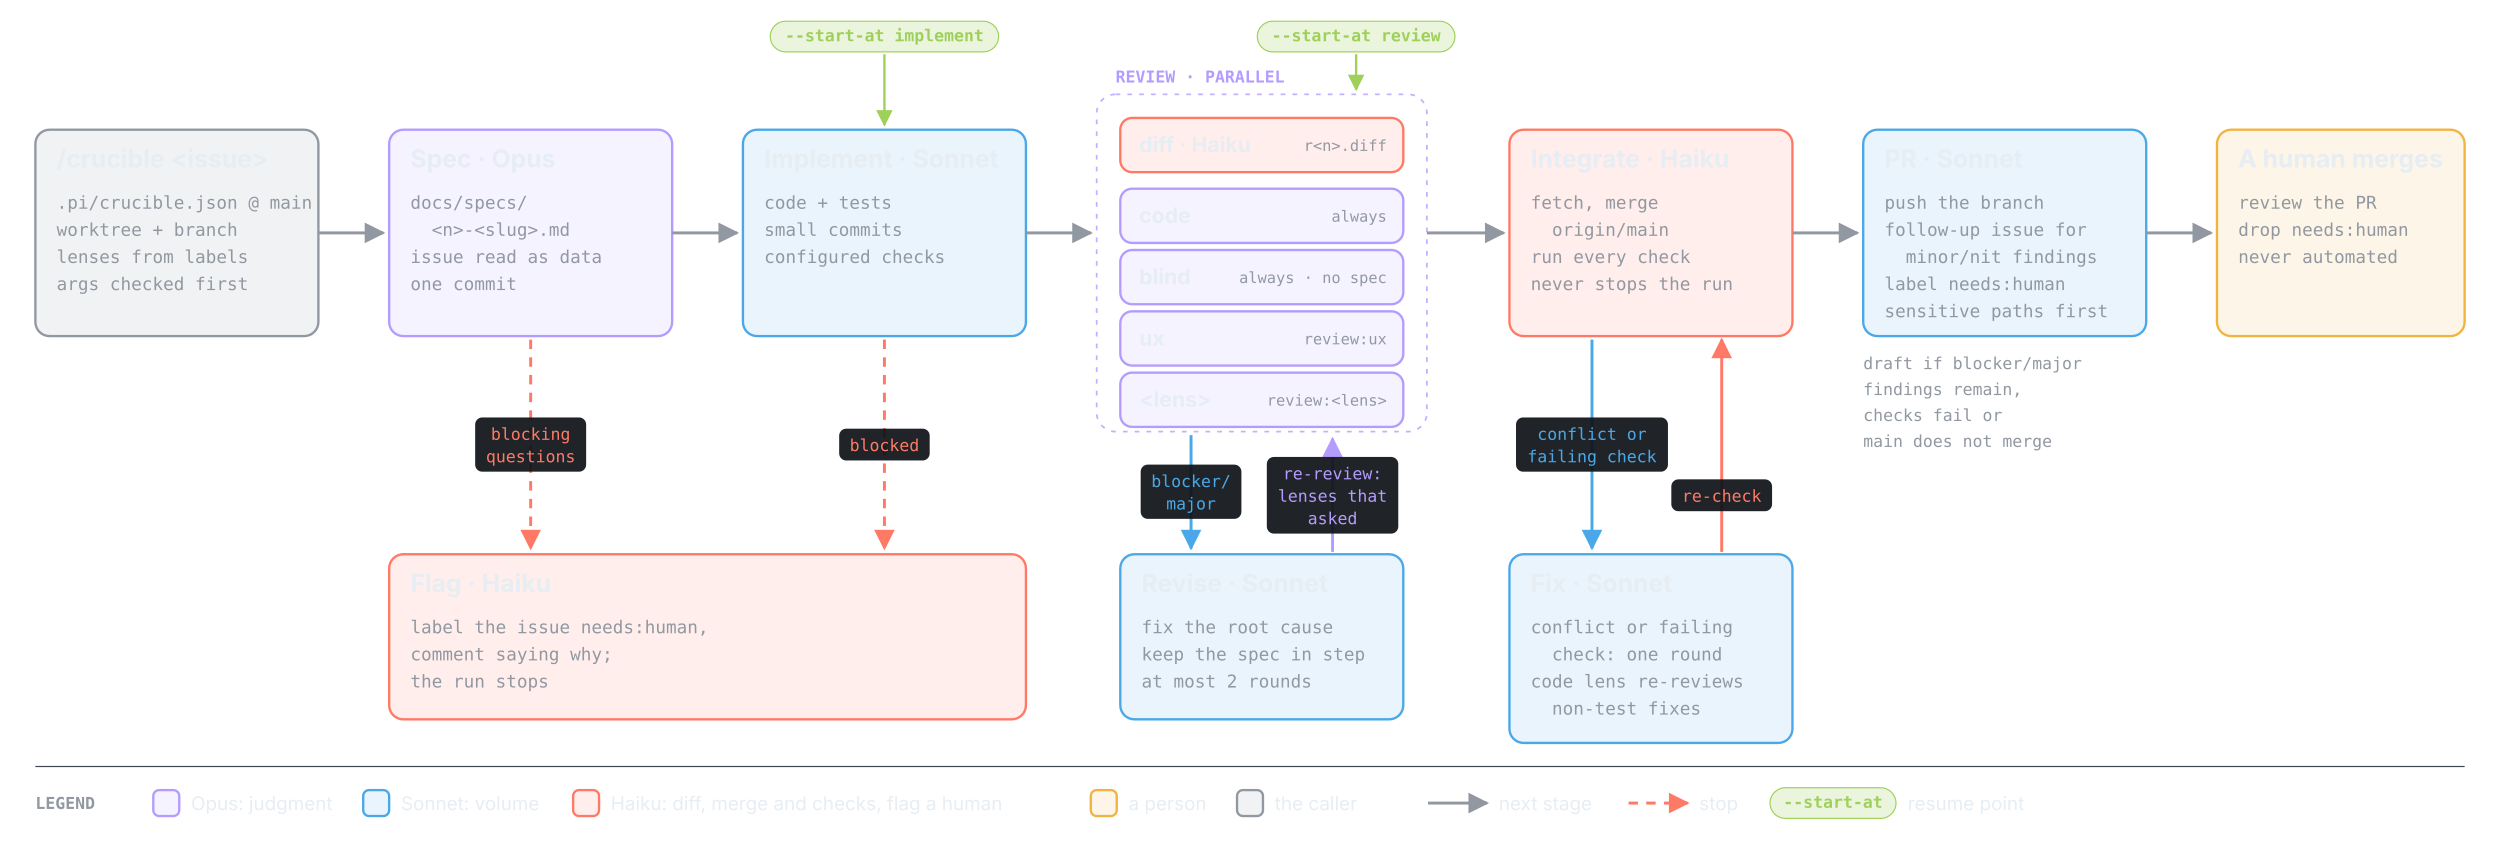
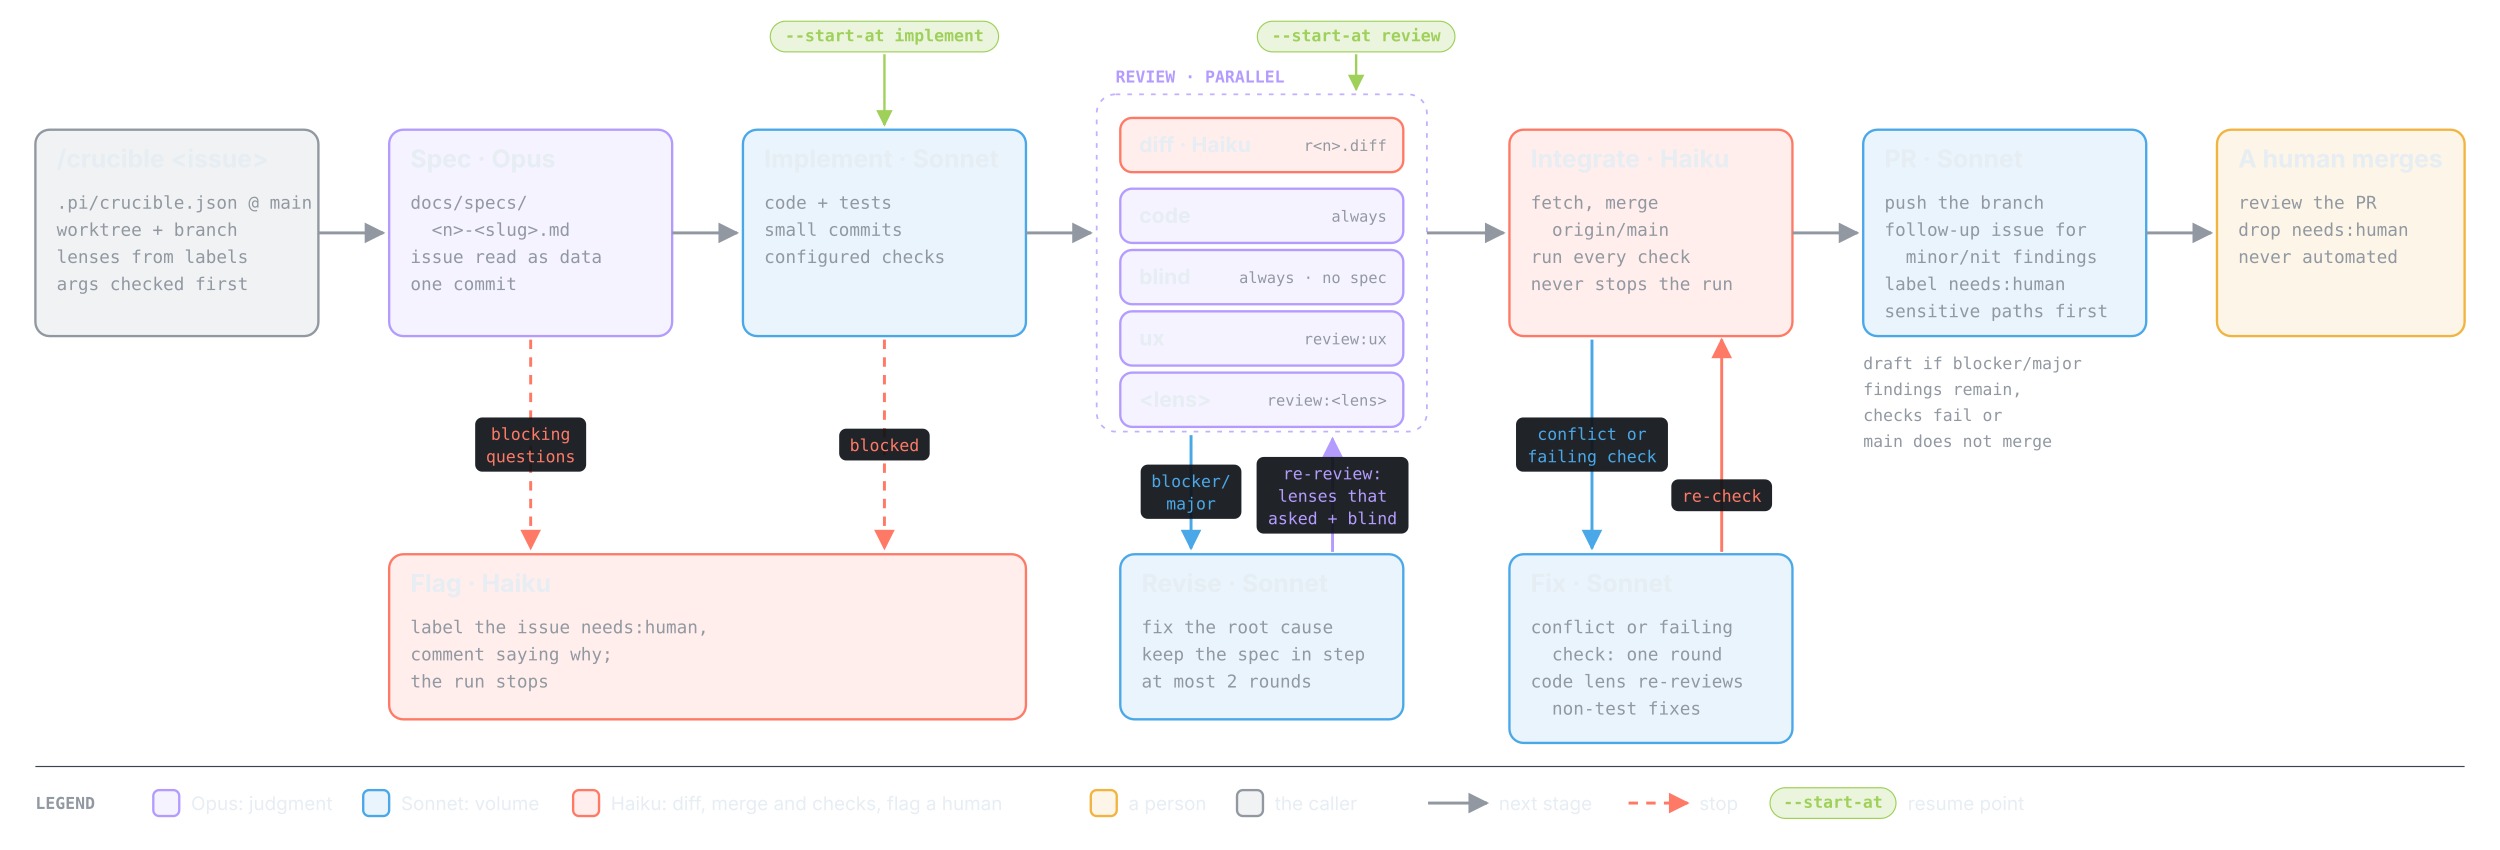
<svg xmlns="http://www.w3.org/2000/svg" viewBox="0 0 2120 720" width="2120" height="720" role="img" aria-label="The pi-crucible workflow: launch, spec (Opus), implement (Sonnet), a diff (Haiku) before each round of parallel review lenses (Opus), one of them blind to the issue and spec, up to two revise rounds (Sonnet), integration with main (Haiku, one Sonnet fix round), then a PR (Sonnet) that a human merges. Spec or implement can stop and flag a human.">
  <defs>
    <marker id="ah-MUTED" viewBox="0 0 10 10" refX="9" refY="5" markerWidth="7" markerHeight="7" orient="auto-start-reverse">
      <path d="M0,0 L10,5 L0,10 z" fill="#9198a1" />
    </marker>
    <marker id="ah-VIOLET" viewBox="0 0 10 10" refX="9" refY="5" markerWidth="7" markerHeight="7" orient="auto-start-reverse">
      <path d="M0,0 L10,5 L0,10 z" fill="#b49cff" />
    </marker>
    <marker id="ah-BLUE" viewBox="0 0 10 10" refX="9" refY="5" markerWidth="7" markerHeight="7" orient="auto-start-reverse">
      <path d="M0,0 L10,5 L0,10 z" fill="#4aa8e8" />
    </marker>
    <marker id="ah-GREEN" viewBox="0 0 10 10" refX="9" refY="5" markerWidth="7" markerHeight="7" orient="auto-start-reverse">
      <path d="M0,0 L10,5 L0,10 z" fill="#9fd05a" />
    </marker>
    <marker id="ah-AMBER" viewBox="0 0 10 10" refX="9" refY="5" markerWidth="7" markerHeight="7" orient="auto-start-reverse">
      <path d="M0,0 L10,5 L0,10 z" fill="#f2b441" />
    </marker>
    <marker id="ah-CORAL" viewBox="0 0 10 10" refX="9" refY="5" markerWidth="7" markerHeight="7" orient="auto-start-reverse">
      <path d="M0,0 L10,5 L0,10 z" fill="#ff7a66" />
    </marker>
  </defs>
  <rect x="30" y="110" width="240" height="175" rx="12" fill="#9198a11f" stroke="#9198a1" stroke-width="2" />
  <text x="48" y="142" font-family="Inter, 'Helvetica Neue', Helvetica, Arial, sans-serif" font-size="21" fill="#e6edf3" font-weight="650" text-anchor="start" xml:space="preserve">/crucible &lt;issue&gt;</text>
  <text x="48" y="177" font-family="'JetBrains Mono', Menlo, Consolas, 'DejaVu Sans Mono', monospace" font-size="15" fill="#9198a1" font-weight="400" text-anchor="start" xml:space="preserve">.pi/crucible.json @ main</text>
  <text x="48" y="200" font-family="'JetBrains Mono', Menlo, Consolas, 'DejaVu Sans Mono', monospace" font-size="15" fill="#9198a1" font-weight="400" text-anchor="start" xml:space="preserve">worktree + branch</text>
  <text x="48" y="223" font-family="'JetBrains Mono', Menlo, Consolas, 'DejaVu Sans Mono', monospace" font-size="15" fill="#9198a1" font-weight="400" text-anchor="start" xml:space="preserve">lenses from labels</text>
  <text x="48" y="246" font-family="'JetBrains Mono', Menlo, Consolas, 'DejaVu Sans Mono', monospace" font-size="15" fill="#9198a1" font-weight="400" text-anchor="start" xml:space="preserve">args checked first</text>
  <rect x="330" y="110" width="240" height="175" rx="12" fill="#b49cff1f" stroke="#b49cff" stroke-width="2" />
  <text x="348" y="142" font-family="Inter, 'Helvetica Neue', Helvetica, Arial, sans-serif" font-size="21" fill="#e6edf3" font-weight="650" text-anchor="start" xml:space="preserve">Spec · Opus</text>
  <text x="348" y="177" font-family="'JetBrains Mono', Menlo, Consolas, 'DejaVu Sans Mono', monospace" font-size="15" fill="#9198a1" font-weight="400" text-anchor="start" xml:space="preserve">docs/specs/</text>
  <text x="348" y="200" font-family="'JetBrains Mono', Menlo, Consolas, 'DejaVu Sans Mono', monospace" font-size="15" fill="#9198a1" font-weight="400" text-anchor="start" xml:space="preserve">  &lt;n&gt;-&lt;slug&gt;.md</text>
  <text x="348" y="223" font-family="'JetBrains Mono', Menlo, Consolas, 'DejaVu Sans Mono', monospace" font-size="15" fill="#9198a1" font-weight="400" text-anchor="start" xml:space="preserve">issue read as data</text>
  <text x="348" y="246" font-family="'JetBrains Mono', Menlo, Consolas, 'DejaVu Sans Mono', monospace" font-size="15" fill="#9198a1" font-weight="400" text-anchor="start" xml:space="preserve">one commit</text>
  <rect x="630" y="110" width="240" height="175" rx="12" fill="#4aa8e81f" stroke="#4aa8e8" stroke-width="2" />
  <text x="648" y="142" font-family="Inter, 'Helvetica Neue', Helvetica, Arial, sans-serif" font-size="21" fill="#e6edf3" font-weight="650" text-anchor="start" xml:space="preserve">Implement · Sonnet</text>
  <text x="648" y="177" font-family="'JetBrains Mono', Menlo, Consolas, 'DejaVu Sans Mono', monospace" font-size="15" fill="#9198a1" font-weight="400" text-anchor="start" xml:space="preserve">code + tests</text>
  <text x="648" y="200" font-family="'JetBrains Mono', Menlo, Consolas, 'DejaVu Sans Mono', monospace" font-size="15" fill="#9198a1" font-weight="400" text-anchor="start" xml:space="preserve">small commits</text>
  <text x="648" y="223" font-family="'JetBrains Mono', Menlo, Consolas, 'DejaVu Sans Mono', monospace" font-size="15" fill="#9198a1" font-weight="400" text-anchor="start" xml:space="preserve">configured checks</text>
  <rect x="930" y="80" width="280" height="286" rx="16" fill="none" stroke="#b49cff" stroke-width="1.5" stroke-dasharray="4 6" opacity="0.8" />
  <text x="946" y="70" font-family="'JetBrains Mono', Menlo, Consolas, 'DejaVu Sans Mono', monospace" font-size="14" fill="#b49cff" font-weight="700" text-anchor="start" xml:space="preserve">REVIEW · PARALLEL</text>
  <rect x="950" y="100" width="240" height="46" rx="10" fill="#ff7a661f" stroke="#ff7a66" stroke-width="2" />
  <text x="966" y="129.0" font-family="Inter, 'Helvetica Neue', Helvetica, Arial, sans-serif" font-size="18" fill="#e6edf3" font-weight="650" text-anchor="start" xml:space="preserve">diff · Haiku</text>
  <text x="1176" y="128.0" font-family="'JetBrains Mono', Menlo, Consolas, 'DejaVu Sans Mono', monospace" font-size="13" fill="#9198a1" font-weight="400" text-anchor="end" xml:space="preserve">r&lt;n&gt;.diff</text>
  <rect x="950" y="160" width="240" height="46" rx="10" fill="#b49cff1f" stroke="#b49cff" stroke-width="2" />
  <text x="966" y="189.0" font-family="Inter, 'Helvetica Neue', Helvetica, Arial, sans-serif" font-size="18" fill="#e6edf3" font-weight="650" text-anchor="start" xml:space="preserve">code</text>
  <text x="1176" y="188.0" font-family="'JetBrains Mono', Menlo, Consolas, 'DejaVu Sans Mono', monospace" font-size="13" fill="#9198a1" font-weight="400" text-anchor="end" xml:space="preserve">always</text>
  <rect x="950" y="212" width="240" height="46" rx="10" fill="#b49cff1f" stroke="#b49cff" stroke-width="2" />
  <text x="966" y="241.0" font-family="Inter, 'Helvetica Neue', Helvetica, Arial, sans-serif" font-size="18" fill="#e6edf3" font-weight="650" text-anchor="start" xml:space="preserve">blind</text>
  <text x="1176" y="240.0" font-family="'JetBrains Mono', Menlo, Consolas, 'DejaVu Sans Mono', monospace" font-size="13" fill="#9198a1" font-weight="400" text-anchor="end" xml:space="preserve">always · no spec</text>
  <rect x="950" y="264" width="240" height="46" rx="10" fill="#b49cff1f" stroke="#b49cff" stroke-width="2" />
  <text x="966" y="293.0" font-family="Inter, 'Helvetica Neue', Helvetica, Arial, sans-serif" font-size="18" fill="#e6edf3" font-weight="650" text-anchor="start" xml:space="preserve">ux</text>
  <text x="1176" y="292.0" font-family="'JetBrains Mono', Menlo, Consolas, 'DejaVu Sans Mono', monospace" font-size="13" fill="#9198a1" font-weight="400" text-anchor="end" xml:space="preserve">review:ux</text>
  <rect x="950" y="316" width="240" height="46" rx="10" fill="#b49cff1f" stroke="#b49cff" stroke-width="2" />
  <text x="966" y="345.0" font-family="Inter, 'Helvetica Neue', Helvetica, Arial, sans-serif" font-size="18" fill="#e6edf3" font-weight="650" text-anchor="start" xml:space="preserve">&lt;lens&gt;</text>
  <text x="1176" y="344.0" font-family="'JetBrains Mono', Menlo, Consolas, 'DejaVu Sans Mono', monospace" font-size="13" fill="#9198a1" font-weight="400" text-anchor="end" xml:space="preserve">review:&lt;lens&gt;</text>
  <rect x="1280" y="110" width="240" height="175" rx="12" fill="#ff7a661f" stroke="#ff7a66" stroke-width="2" />
  <text x="1298" y="142" font-family="Inter, 'Helvetica Neue', Helvetica, Arial, sans-serif" font-size="21" fill="#e6edf3" font-weight="650" text-anchor="start" xml:space="preserve">Integrate · Haiku</text>
  <text x="1298" y="177" font-family="'JetBrains Mono', Menlo, Consolas, 'DejaVu Sans Mono', monospace" font-size="15" fill="#9198a1" font-weight="400" text-anchor="start" xml:space="preserve">fetch, merge</text>
  <text x="1298" y="200" font-family="'JetBrains Mono', Menlo, Consolas, 'DejaVu Sans Mono', monospace" font-size="15" fill="#9198a1" font-weight="400" text-anchor="start" xml:space="preserve">  origin/main</text>
  <text x="1298" y="223" font-family="'JetBrains Mono', Menlo, Consolas, 'DejaVu Sans Mono', monospace" font-size="15" fill="#9198a1" font-weight="400" text-anchor="start" xml:space="preserve">run every check</text>
  <text x="1298" y="246" font-family="'JetBrains Mono', Menlo, Consolas, 'DejaVu Sans Mono', monospace" font-size="15" fill="#9198a1" font-weight="400" text-anchor="start" xml:space="preserve">never stops the run</text>
  <rect x="1580" y="110" width="240" height="175" rx="12" fill="#4aa8e81f" stroke="#4aa8e8" stroke-width="2" />
  <text x="1598" y="142" font-family="Inter, 'Helvetica Neue', Helvetica, Arial, sans-serif" font-size="21" fill="#e6edf3" font-weight="650" text-anchor="start" xml:space="preserve">PR · Sonnet</text>
  <text x="1598" y="177" font-family="'JetBrains Mono', Menlo, Consolas, 'DejaVu Sans Mono', monospace" font-size="15" fill="#9198a1" font-weight="400" text-anchor="start" xml:space="preserve">push the branch</text>
  <text x="1598" y="200" font-family="'JetBrains Mono', Menlo, Consolas, 'DejaVu Sans Mono', monospace" font-size="15" fill="#9198a1" font-weight="400" text-anchor="start" xml:space="preserve">follow-up issue for</text>
  <text x="1598" y="223" font-family="'JetBrains Mono', Menlo, Consolas, 'DejaVu Sans Mono', monospace" font-size="15" fill="#9198a1" font-weight="400" text-anchor="start" xml:space="preserve">  minor/nit findings</text>
  <text x="1598" y="246" font-family="'JetBrains Mono', Menlo, Consolas, 'DejaVu Sans Mono', monospace" font-size="15" fill="#9198a1" font-weight="400" text-anchor="start" xml:space="preserve">label needs:human</text>
  <text x="1598" y="269" font-family="'JetBrains Mono', Menlo, Consolas, 'DejaVu Sans Mono', monospace" font-size="15" fill="#9198a1" font-weight="400" text-anchor="start" xml:space="preserve">sensitive paths first</text>
  <text x="1580" y="313" font-family="'JetBrains Mono', Menlo, Consolas, 'DejaVu Sans Mono', monospace" font-size="14" fill="#9198a1" font-weight="400" text-anchor="start" xml:space="preserve">draft if blocker/major</text>
  <text x="1580" y="335" font-family="'JetBrains Mono', Menlo, Consolas, 'DejaVu Sans Mono', monospace" font-size="14" fill="#9198a1" font-weight="400" text-anchor="start" xml:space="preserve">findings remain,</text>
  <text x="1580" y="357" font-family="'JetBrains Mono', Menlo, Consolas, 'DejaVu Sans Mono', monospace" font-size="14" fill="#9198a1" font-weight="400" text-anchor="start" xml:space="preserve">checks fail or</text>
  <text x="1580" y="379" font-family="'JetBrains Mono', Menlo, Consolas, 'DejaVu Sans Mono', monospace" font-size="14" fill="#9198a1" font-weight="400" text-anchor="start" xml:space="preserve">main does not merge</text>
  <rect x="1880" y="110" width="210" height="175" rx="12" fill="#f2b4411f" stroke="#f2b441" stroke-width="2" />
  <text x="1898" y="142" font-family="Inter, 'Helvetica Neue', Helvetica, Arial, sans-serif" font-size="21" fill="#e6edf3" font-weight="650" text-anchor="start" xml:space="preserve">A human merges</text>
  <text x="1898" y="177" font-family="'JetBrains Mono', Menlo, Consolas, 'DejaVu Sans Mono', monospace" font-size="15" fill="#9198a1" font-weight="400" text-anchor="start" xml:space="preserve">review the PR</text>
  <text x="1898" y="200" font-family="'JetBrains Mono', Menlo, Consolas, 'DejaVu Sans Mono', monospace" font-size="15" fill="#9198a1" font-weight="400" text-anchor="start" xml:space="preserve">drop needs:human</text>
  <text x="1898" y="223" font-family="'JetBrains Mono', Menlo, Consolas, 'DejaVu Sans Mono', monospace" font-size="15" fill="#9198a1" font-weight="400" text-anchor="start" xml:space="preserve">never automated</text>
  <path d="M270,197.5 L325,197.5" fill="none" stroke="#9198a1" stroke-width="2.5" marker-end="url(#ah-MUTED)" />
  <path d="M570,197.5 L625,197.5" fill="none" stroke="#9198a1" stroke-width="2.5" marker-end="url(#ah-MUTED)" />
  <path d="M870,197.5 L925,197.5" fill="none" stroke="#9198a1" stroke-width="2.5" marker-end="url(#ah-MUTED)" />
  <path d="M1210,197.5 L1275,197.5" fill="none" stroke="#9198a1" stroke-width="2.5" marker-end="url(#ah-MUTED)" />
  <path d="M1520,197.5 L1575,197.5" fill="none" stroke="#9198a1" stroke-width="2.5" marker-end="url(#ah-MUTED)" />
  <path d="M1820,197.5 L1875,197.5" fill="none" stroke="#9198a1" stroke-width="2.5" marker-end="url(#ah-MUTED)" />
  <rect x="950" y="470" width="240" height="140" rx="12" fill="#4aa8e81f" stroke="#4aa8e8" stroke-width="2" />
  <text x="968" y="502" font-family="Inter, 'Helvetica Neue', Helvetica, Arial, sans-serif" font-size="21" fill="#e6edf3" font-weight="650" text-anchor="start" xml:space="preserve">Revise · Sonnet</text>
  <text x="968" y="537" font-family="'JetBrains Mono', Menlo, Consolas, 'DejaVu Sans Mono', monospace" font-size="15" fill="#9198a1" font-weight="400" text-anchor="start" xml:space="preserve">fix the root cause</text>
  <text x="968" y="560" font-family="'JetBrains Mono', Menlo, Consolas, 'DejaVu Sans Mono', monospace" font-size="15" fill="#9198a1" font-weight="400" text-anchor="start" xml:space="preserve">keep the spec in step</text>
  <text x="968" y="583" font-family="'JetBrains Mono', Menlo, Consolas, 'DejaVu Sans Mono', monospace" font-size="15" fill="#9198a1" font-weight="400" text-anchor="start" xml:space="preserve">at most 2 rounds</text>
  <path d="M1010,369 L1010,465" fill="none" stroke="#4aa8e8" stroke-width="2.5" marker-end="url(#ah-BLUE)" />
  <rect x="967.28" y="394.0" width="85.44" height="46" rx="6" fill="#0d1117" opacity="0.92" />
  <text x="1010" y="413.0" font-family="'JetBrains Mono', Menlo, Consolas, 'DejaVu Sans Mono', monospace" font-size="14" fill="#4aa8e8" font-weight="500" text-anchor="middle" xml:space="preserve">blocker/</text>
  <text x="1010" y="432.0" font-family="'JetBrains Mono', Menlo, Consolas, 'DejaVu Sans Mono', monospace" font-size="14" fill="#4aa8e8" font-weight="500" text-anchor="middle" xml:space="preserve">major</text>
  <path d="M1130,468 L1130,372" fill="none" stroke="#b49cff" stroke-width="2.5" marker-end="url(#ah-VIOLET)" />
-   <rect x="1074.26" y="387.5" width="111.48" height="65" rx="6" fill="#0d1117" opacity="0.92" />
+   <rect x="1065.58" y="387.5" width="128.84" height="65" rx="6" fill="#0d1117" opacity="0.92" />
  <text x="1130" y="406.5" font-family="'JetBrains Mono', Menlo, Consolas, 'DejaVu Sans Mono', monospace" font-size="14" fill="#b49cff" font-weight="500" text-anchor="middle" xml:space="preserve">re-review:</text>
  <text x="1130" y="425.5" font-family="'JetBrains Mono', Menlo, Consolas, 'DejaVu Sans Mono', monospace" font-size="14" fill="#b49cff" font-weight="500" text-anchor="middle" xml:space="preserve">lenses that</text>
-   <text x="1130" y="444.5" font-family="'JetBrains Mono', Menlo, Consolas, 'DejaVu Sans Mono', monospace" font-size="14" fill="#b49cff" font-weight="500" text-anchor="middle" xml:space="preserve">asked</text>
+   <text x="1130" y="444.5" font-family="'JetBrains Mono', Menlo, Consolas, 'DejaVu Sans Mono', monospace" font-size="14" fill="#b49cff" font-weight="500" text-anchor="middle" xml:space="preserve">asked + blind</text>
  <rect x="1280" y="470" width="240" height="160" rx="12" fill="#4aa8e81f" stroke="#4aa8e8" stroke-width="2" />
  <text x="1298" y="502" font-family="Inter, 'Helvetica Neue', Helvetica, Arial, sans-serif" font-size="21" fill="#e6edf3" font-weight="650" text-anchor="start" xml:space="preserve">Fix · Sonnet</text>
  <text x="1298" y="537" font-family="'JetBrains Mono', Menlo, Consolas, 'DejaVu Sans Mono', monospace" font-size="15" fill="#9198a1" font-weight="400" text-anchor="start" xml:space="preserve">conflict or failing</text>
  <text x="1298" y="560" font-family="'JetBrains Mono', Menlo, Consolas, 'DejaVu Sans Mono', monospace" font-size="15" fill="#9198a1" font-weight="400" text-anchor="start" xml:space="preserve">  check: one round</text>
  <text x="1298" y="583" font-family="'JetBrains Mono', Menlo, Consolas, 'DejaVu Sans Mono', monospace" font-size="15" fill="#9198a1" font-weight="400" text-anchor="start" xml:space="preserve">code lens re-reviews</text>
  <text x="1298" y="606" font-family="'JetBrains Mono', Menlo, Consolas, 'DejaVu Sans Mono', monospace" font-size="15" fill="#9198a1" font-weight="400" text-anchor="start" xml:space="preserve">  non-test fixes</text>
  <path d="M1350,288 L1350,465" fill="none" stroke="#4aa8e8" stroke-width="2.5" marker-end="url(#ah-BLUE)" />
  <rect x="1285.58" y="354.0" width="128.84" height="46" rx="6" fill="#0d1117" opacity="0.92" />
  <text x="1350" y="373.0" font-family="'JetBrains Mono', Menlo, Consolas, 'DejaVu Sans Mono', monospace" font-size="14" fill="#4aa8e8" font-weight="500" text-anchor="middle" xml:space="preserve">conflict or</text>
  <text x="1350" y="392.0" font-family="'JetBrains Mono', Menlo, Consolas, 'DejaVu Sans Mono', monospace" font-size="14" fill="#4aa8e8" font-weight="500" text-anchor="middle" xml:space="preserve">failing check</text>
  <path d="M1460,468 L1460,288" fill="none" stroke="#ff7a66" stroke-width="2.5" marker-end="url(#ah-CORAL)" />
  <rect x="1417.28" y="406.5" width="85.44" height="27" rx="6" fill="#0d1117" opacity="0.92" />
  <text x="1460" y="425.5" font-family="'JetBrains Mono', Menlo, Consolas, 'DejaVu Sans Mono', monospace" font-size="14" fill="#ff7a66" font-weight="500" text-anchor="middle" xml:space="preserve">re-check</text>
  <rect x="330" y="470" width="540" height="140" rx="12" fill="#ff7a661f" stroke="#ff7a66" stroke-width="2" />
  <text x="348" y="502" font-family="Inter, 'Helvetica Neue', Helvetica, Arial, sans-serif" font-size="21" fill="#e6edf3" font-weight="650" text-anchor="start" xml:space="preserve">Flag · Haiku</text>
  <text x="348" y="537" font-family="'JetBrains Mono', Menlo, Consolas, 'DejaVu Sans Mono', monospace" font-size="15" fill="#9198a1" font-weight="400" text-anchor="start" xml:space="preserve">label the issue needs:human,</text>
  <text x="348" y="560" font-family="'JetBrains Mono', Menlo, Consolas, 'DejaVu Sans Mono', monospace" font-size="15" fill="#9198a1" font-weight="400" text-anchor="start" xml:space="preserve">comment saying why;</text>
  <text x="348" y="583" font-family="'JetBrains Mono', Menlo, Consolas, 'DejaVu Sans Mono', monospace" font-size="15" fill="#9198a1" font-weight="400" text-anchor="start" xml:space="preserve">the run stops</text>
  <path d="M450,288 L450,465" fill="none" stroke="#ff7a66" stroke-width="2.5" stroke-dasharray="8 7" marker-end="url(#ah-CORAL)" />
  <rect x="402.94" y="354.0" width="94.12" height="46" rx="6" fill="#0d1117" opacity="0.92" />
  <text x="450" y="373.0" font-family="'JetBrains Mono', Menlo, Consolas, 'DejaVu Sans Mono', monospace" font-size="14" fill="#ff7a66" font-weight="500" text-anchor="middle" xml:space="preserve">blocking</text>
  <text x="450" y="392.0" font-family="'JetBrains Mono', Menlo, Consolas, 'DejaVu Sans Mono', monospace" font-size="14" fill="#ff7a66" font-weight="500" text-anchor="middle" xml:space="preserve">questions</text>
  <path d="M750,288 L750,465" fill="none" stroke="#ff7a66" stroke-width="2.5" stroke-dasharray="8 7" marker-end="url(#ah-CORAL)" />
  <rect x="711.62" y="363.5" width="76.76" height="27" rx="6" fill="#0d1117" opacity="0.92" />
  <text x="750" y="382.5" font-family="'JetBrains Mono', Menlo, Consolas, 'DejaVu Sans Mono', monospace" font-size="14" fill="#ff7a66" font-weight="500" text-anchor="middle" xml:space="preserve">blocked</text>
  <rect x="653.2" y="18" width="193.6" height="26" rx="13.0" fill="#9fd05a33" stroke="#9fd05a" />
  <text x="750.0" y="35" font-family="'JetBrains Mono', Menlo, Consolas, 'DejaVu Sans Mono', monospace" font-size="14" fill="#9fd05a" font-weight="600" text-anchor="middle" xml:space="preserve">--start-at implement</text>
  <path d="M750,46 L750,106" fill="none" stroke="#9fd05a" stroke-width="2" marker-end="url(#ah-GREEN)" />
  <rect x="1066.22" y="18" width="167.56" height="26" rx="13.0" fill="#9fd05a33" stroke="#9fd05a" />
  <text x="1150.0" y="35" font-family="'JetBrains Mono', Menlo, Consolas, 'DejaVu Sans Mono', monospace" font-size="14" fill="#9fd05a" font-weight="600" text-anchor="middle" xml:space="preserve">--start-at review</text>
  <path d="M1150,46 L1150,76" fill="none" stroke="#9fd05a" stroke-width="2" marker-end="url(#ah-GREEN)" />
  <line x1="30" y1="650" x2="2090" y2="650" stroke="#3d444d" />
  <text x="30" y="686" font-family="'JetBrains Mono', Menlo, Consolas, 'DejaVu Sans Mono', monospace" font-size="14" fill="#9198a1" font-weight="700" text-anchor="start" xml:space="preserve">LEGEND</text>
  <rect x="130" y="670" width="22" height="22" rx="5" fill="#b49cff1f" stroke="#b49cff" stroke-width="2" />
  <text x="162" y="687" font-family="Inter, 'Helvetica Neue', Helvetica, Arial, sans-serif" font-size="16" fill="#e6edf3" font-weight="400" text-anchor="start" xml:space="preserve">Opus: judgment</text>
  <rect x="308" y="670" width="22" height="22" rx="5" fill="#4aa8e81f" stroke="#4aa8e8" stroke-width="2" />
  <text x="340" y="687" font-family="Inter, 'Helvetica Neue', Helvetica, Arial, sans-serif" font-size="16" fill="#e6edf3" font-weight="400" text-anchor="start" xml:space="preserve">Sonnet: volume</text>
  <rect x="486" y="670" width="22" height="22" rx="5" fill="#ff7a661f" stroke="#ff7a66" stroke-width="2" />
  <text x="518" y="687" font-family="Inter, 'Helvetica Neue', Helvetica, Arial, sans-serif" font-size="16" fill="#e6edf3" font-weight="400" text-anchor="start" xml:space="preserve">Haiku: diff, merge and checks, flag a human</text>
  <rect x="925" y="670" width="22" height="22" rx="5" fill="#f2b4411f" stroke="#f2b441" stroke-width="2" />
  <text x="957" y="687" font-family="Inter, 'Helvetica Neue', Helvetica, Arial, sans-serif" font-size="16" fill="#e6edf3" font-weight="400" text-anchor="start" xml:space="preserve">a person</text>
  <rect x="1049" y="670" width="22" height="22" rx="5" fill="#9198a11f" stroke="#9198a1" stroke-width="2" />
  <text x="1081" y="687" font-family="Inter, 'Helvetica Neue', Helvetica, Arial, sans-serif" font-size="16" fill="#e6edf3" font-weight="400" text-anchor="start" xml:space="preserve">the caller</text>
  <path d="M1211,681 L1261,681" fill="none" stroke="#9198a1" stroke-width="2.5" marker-end="url(#ah-MUTED)" />
  <text x="1271" y="687" font-family="Inter, 'Helvetica Neue', Helvetica, Arial, sans-serif" font-size="16" fill="#e6edf3" font-weight="400" text-anchor="start" xml:space="preserve">next stage</text>
  <path d="M1381,681 L1431,681" fill="none" stroke="#ff7a66" stroke-width="2.5" stroke-dasharray="8 7" marker-end="url(#ah-CORAL)" />
  <text x="1441" y="687" font-family="Inter, 'Helvetica Neue', Helvetica, Arial, sans-serif" font-size="16" fill="#e6edf3" font-weight="400" text-anchor="start" xml:space="preserve">stop</text>
  <rect x="1501" y="668" width="106.8" height="26" rx="13.0" fill="#9fd05a33" stroke="#9fd05a" />
  <text x="1554.4" y="685" font-family="'JetBrains Mono', Menlo, Consolas, 'DejaVu Sans Mono', monospace" font-size="14" fill="#9fd05a" font-weight="600" text-anchor="middle" xml:space="preserve">--start-at</text>
  <text x="1617.8" y="687" font-family="Inter, 'Helvetica Neue', Helvetica, Arial, sans-serif" font-size="16" fill="#e6edf3" font-weight="400" text-anchor="start" xml:space="preserve">resume point</text>
</svg>
